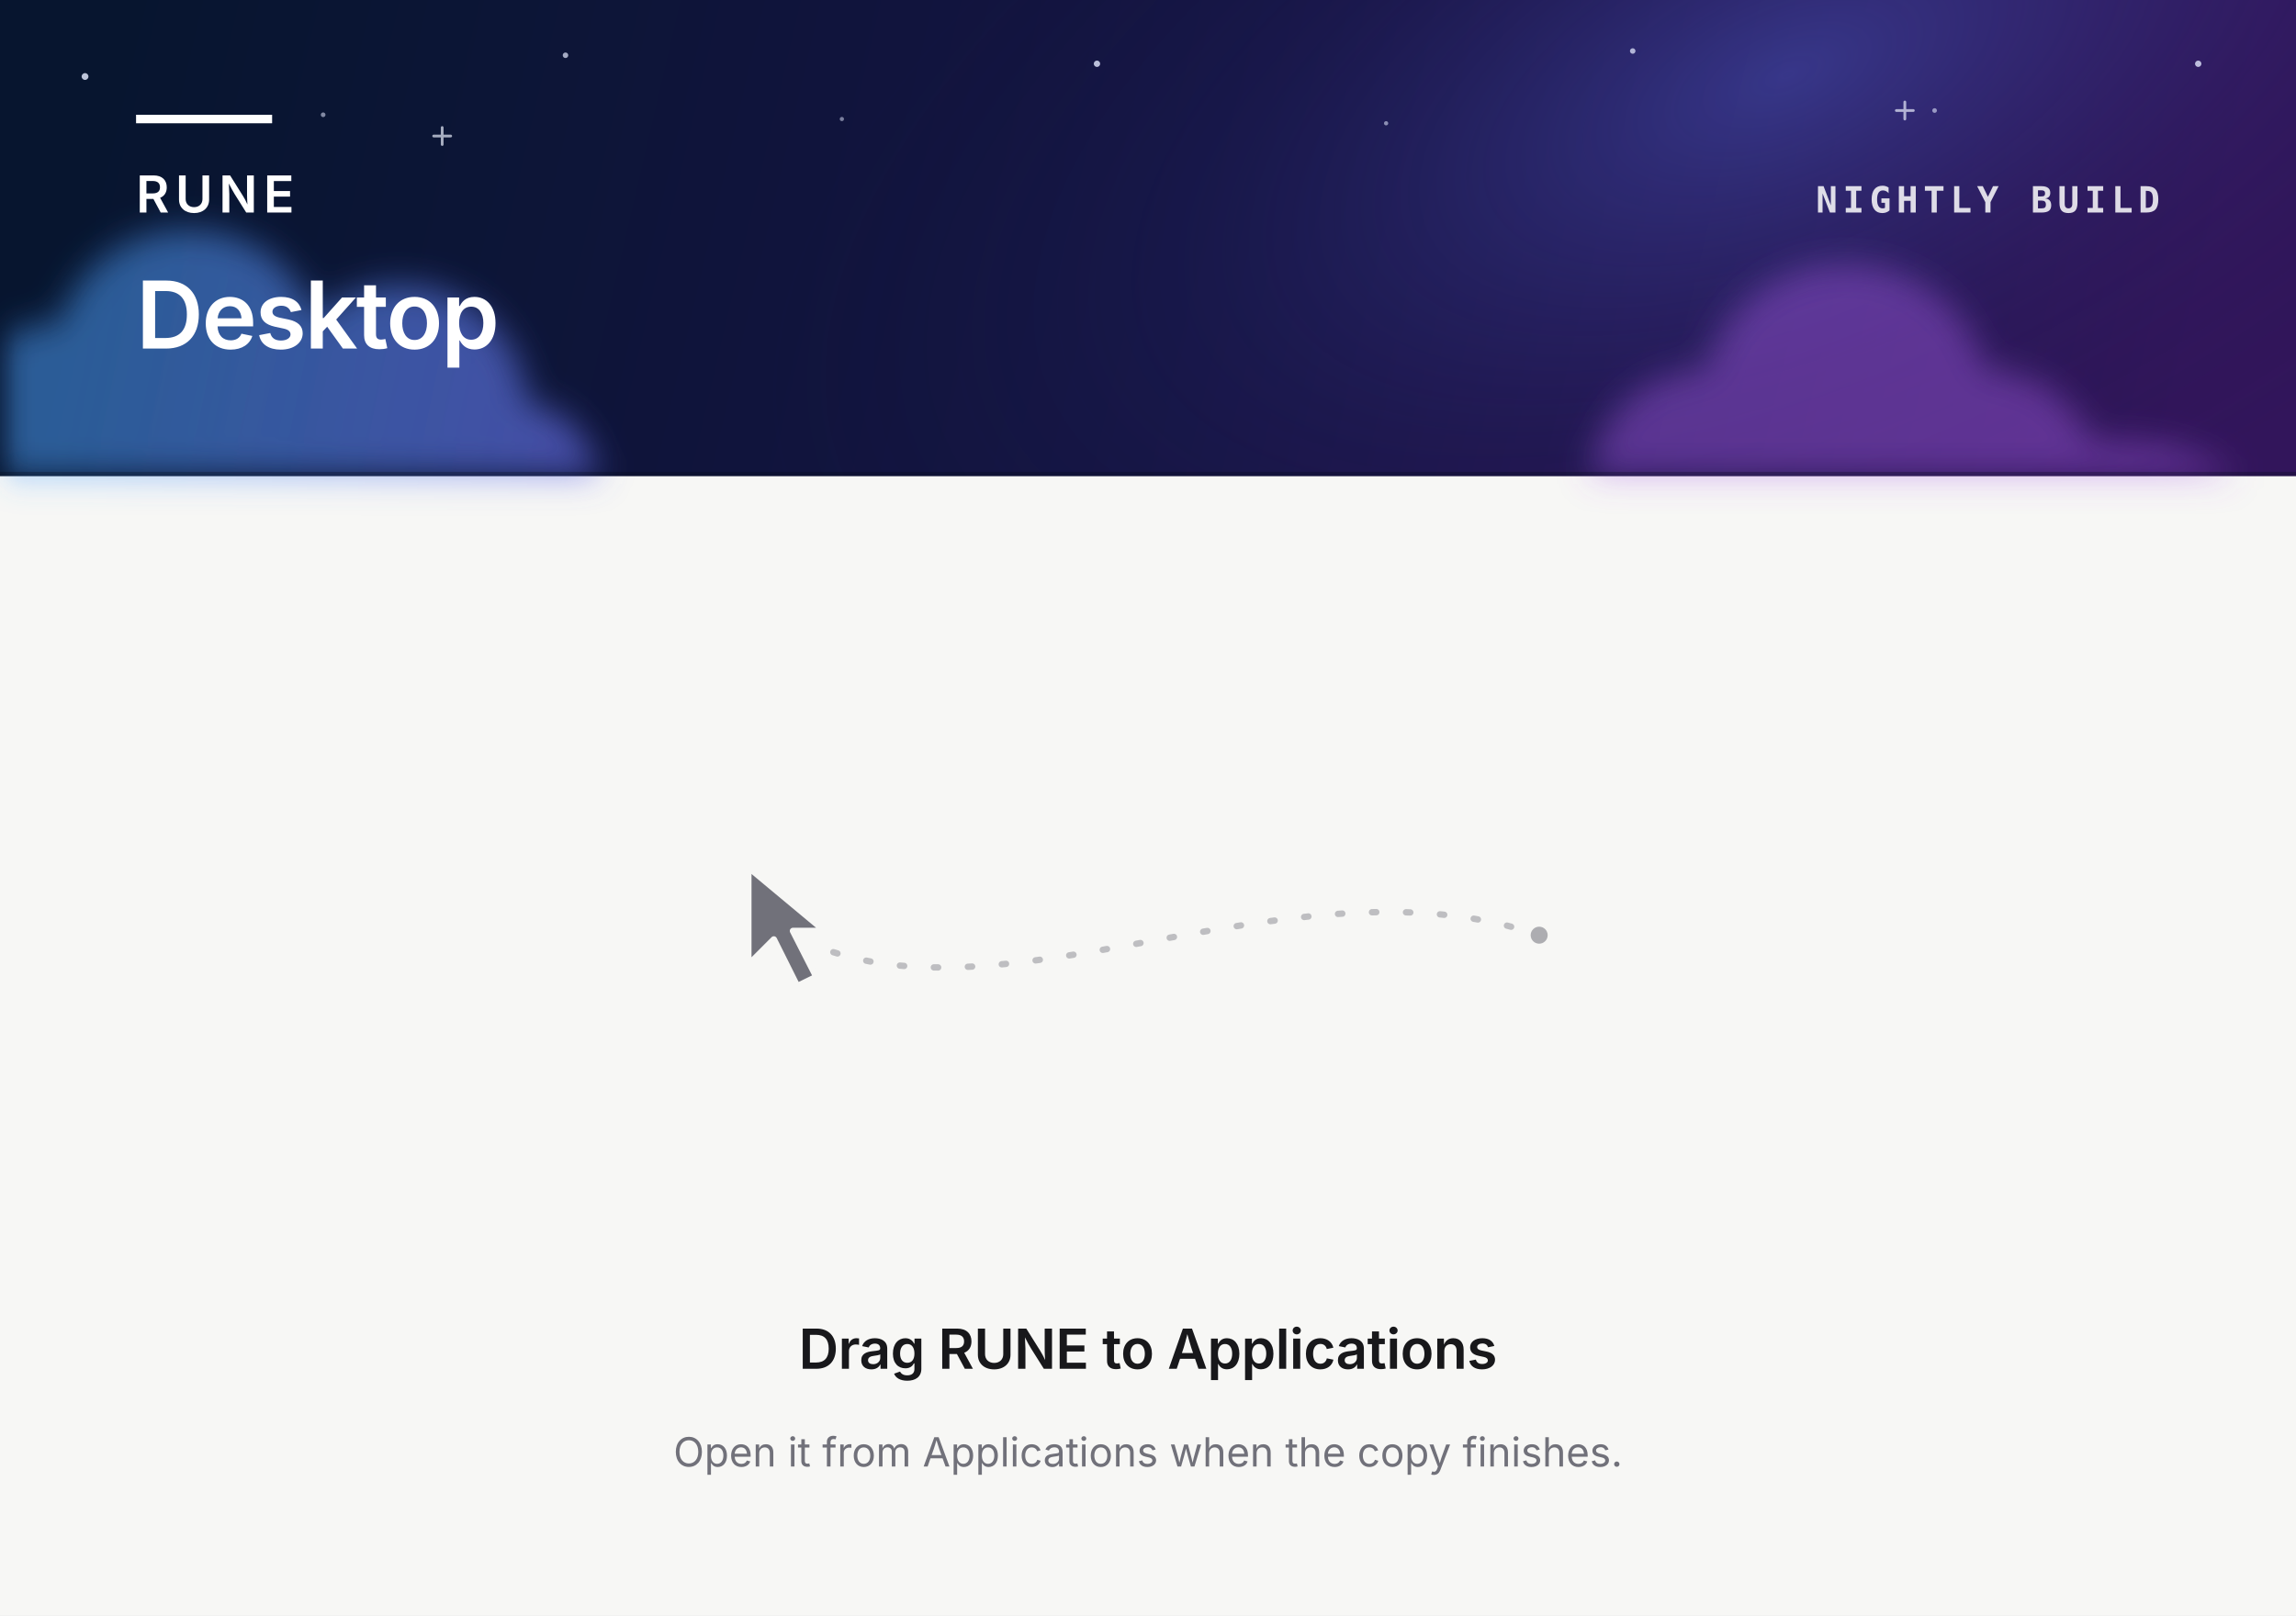
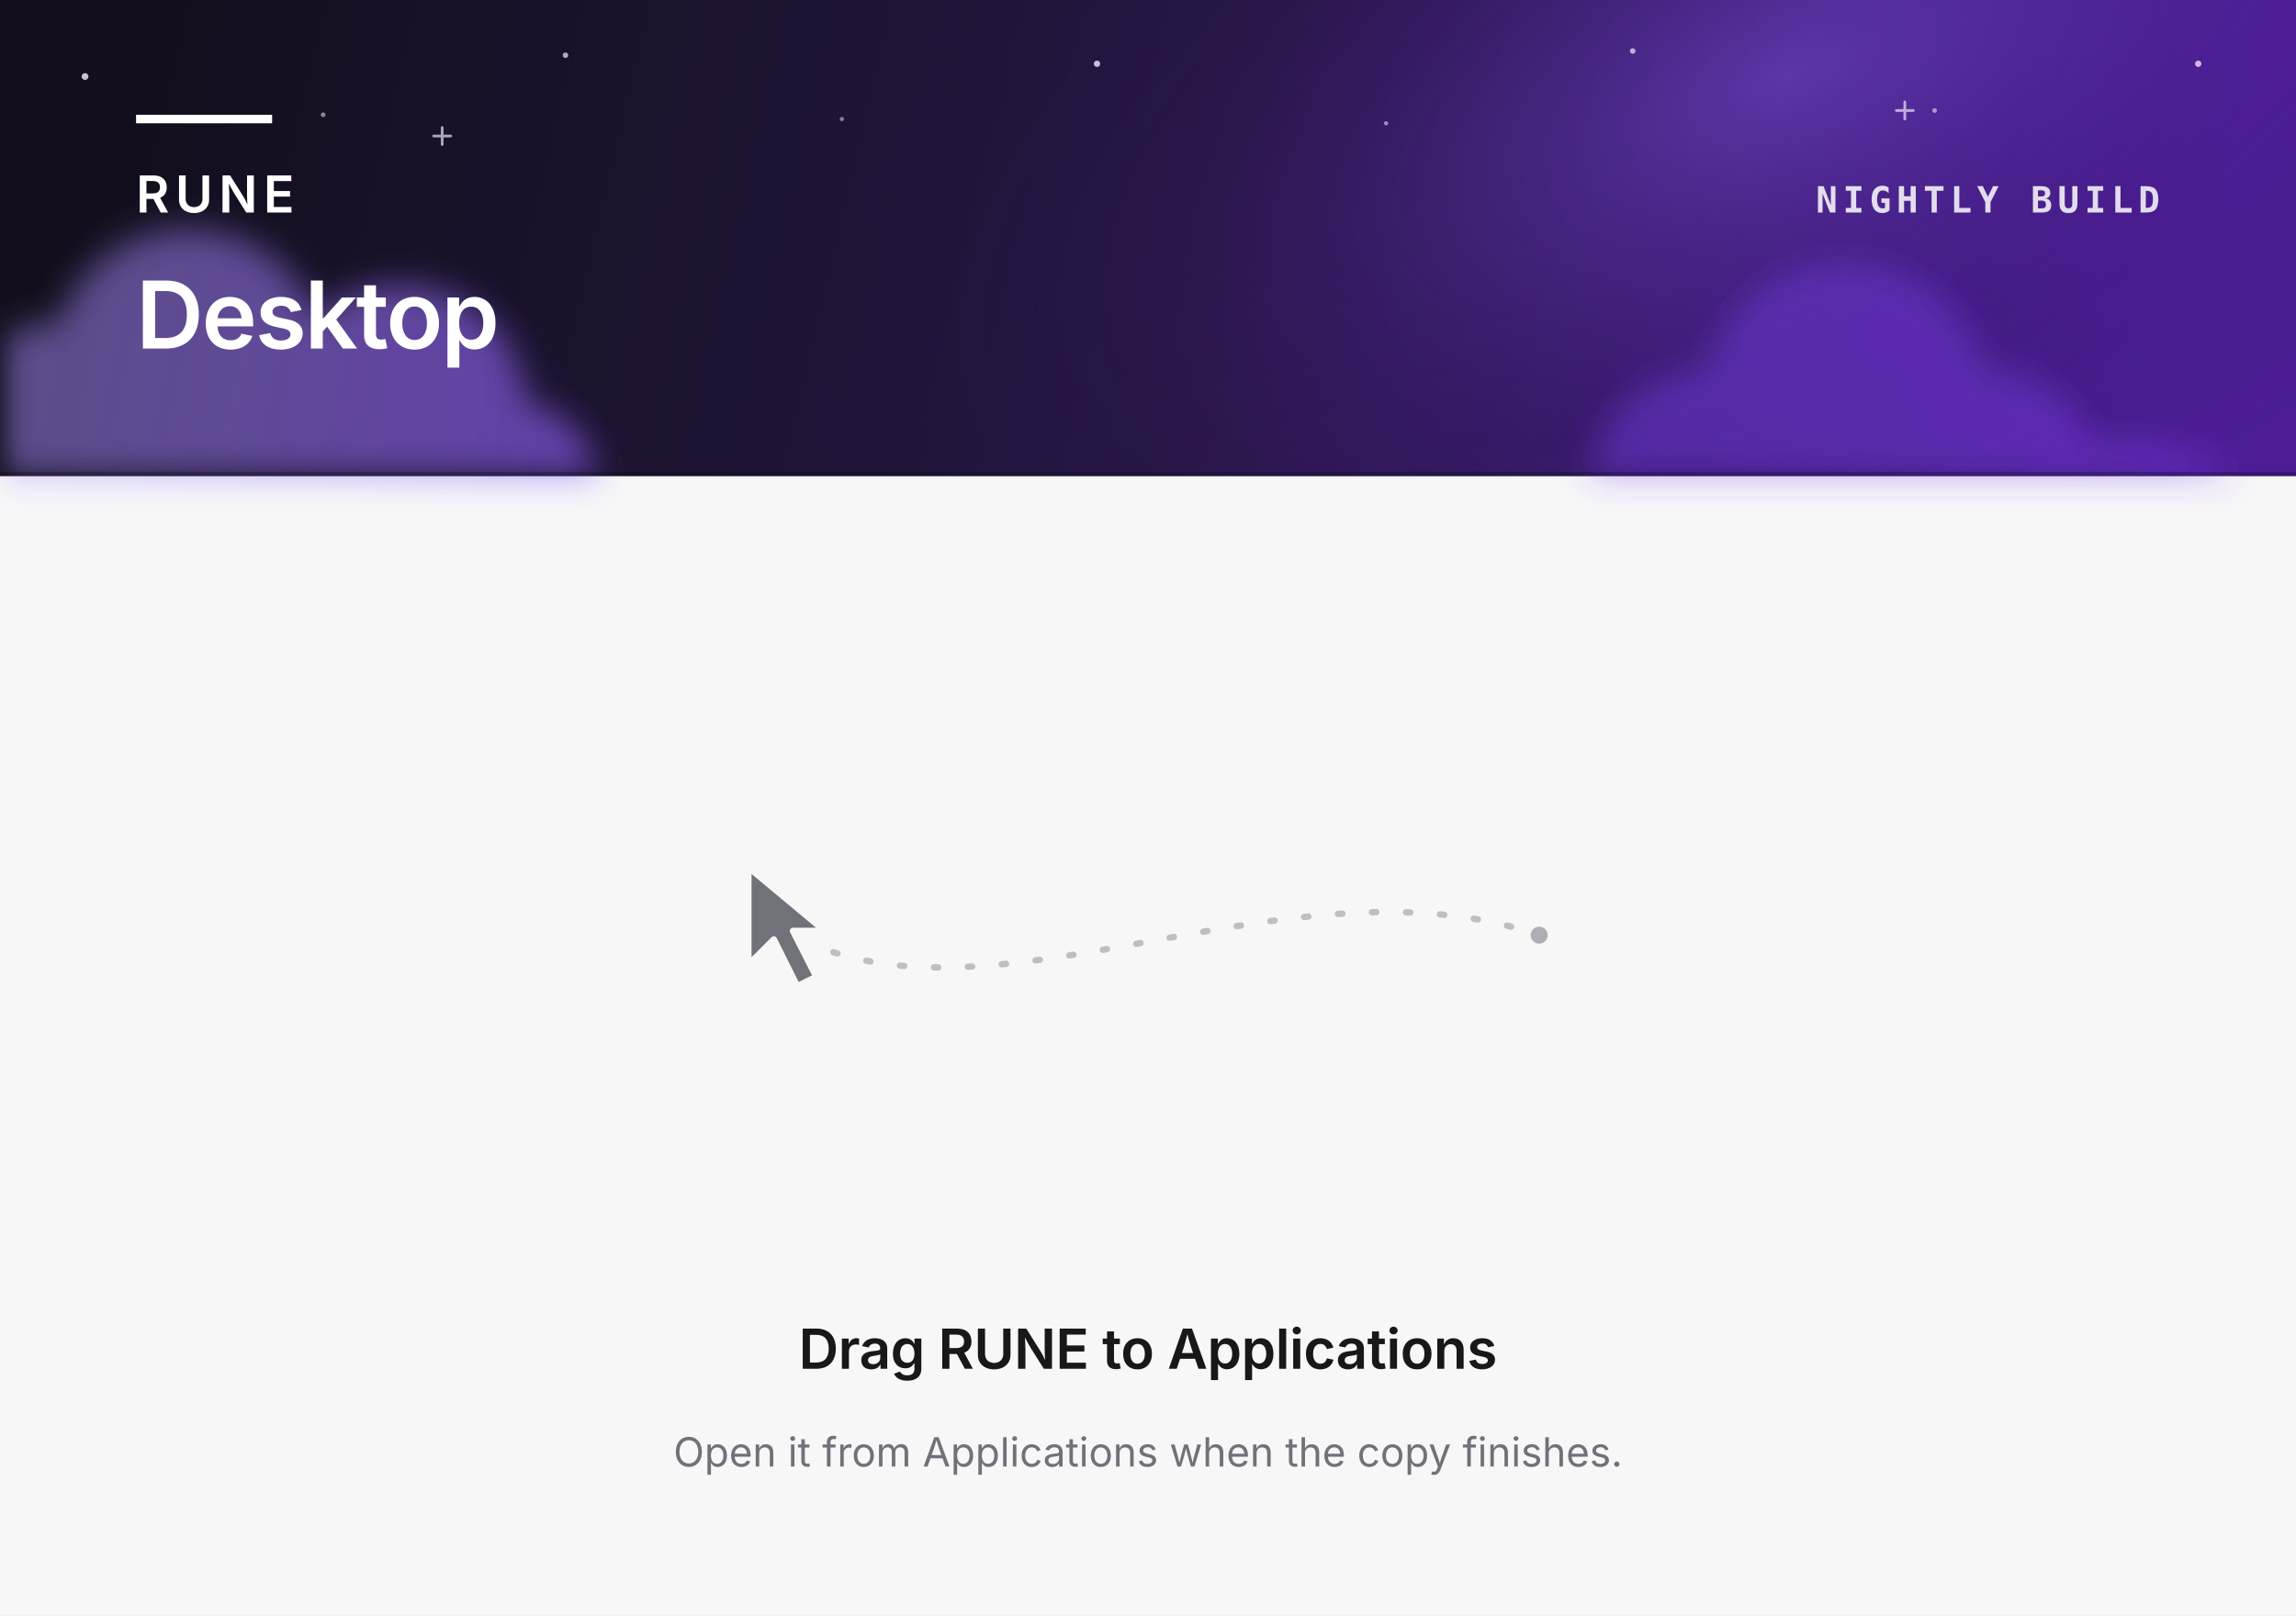
<svg xmlns="http://www.w3.org/2000/svg" width="1080" height="760" viewBox="0 0 540 380" fill="none">
  <defs>
    <linearGradient id="night-sky" x1="28" y1="0" x2="510" y2="112" gradientUnits="userSpaceOnUse">
-       <stop stop-color="#07152F" />
-       <stop offset="0.52" stop-color="#151443" />
-       <stop offset="1" stop-color="#32155B" />
+       <stop stop-color="#120E1C" />
+       <stop offset="0.52" stop-color="#241640" />
+       <stop offset="1" stop-color="#4C1D95" />
    </linearGradient>
    <radialGradient id="night-glow" cx="0" cy="0" r="1" gradientUnits="userSpaceOnUse" gradientTransform="translate(420 18) rotate(157) scale(260 126)">
-       <stop stop-color="#5165D8" stop-opacity="0.42" />
-       <stop offset="0.55" stop-color="#283075" stop-opacity="0.15" />
-       <stop offset="1" stop-color="#111635" stop-opacity="0" />
+       <stop stop-color="#8B5CF6" stop-opacity="0.42" />
+       <stop offset="0.55" stop-color="#4C1D95" stop-opacity="0.15" />
+       <stop offset="1" stop-color="#1E1033" stop-opacity="0" />
    </radialGradient>
    <linearGradient id="night-cloud" x1="18" y1="62" x2="260" y2="112" gradientUnits="userSpaceOnUse">
-       <stop stop-color="#4EA4FF" stop-opacity="0.5" />
-       <stop offset="0.52" stop-color="#696FEA" stop-opacity="0.62" />
-       <stop offset="1" stop-color="#A85BEA" stop-opacity="0.5" />
+       <stop stop-color="#A78BFA" stop-opacity="0.5" />
+       <stop offset="0.52" stop-color="#8B5CF6" stop-opacity="0.62" />
+       <stop offset="1" stop-color="#7C3AED" stop-opacity="0.5" />
    </linearGradient>
    <filter id="night-soft" x="-24" y="35" width="588" height="101" filterUnits="userSpaceOnUse">
      <feGaussianBlur stdDeviation="4" />
    </filter>
  </defs>
-   <rect width="540" height="380" fill="#F7F7F5" />
+   <rect width="540" height="380" fill="#F7F7F8" />
  <rect width="540" height="112" fill="url(#night-sky)" />
  <rect width="540" height="112" fill="url(#night-glow)" />
-   <g fill="#E4EAFF">
+   <g fill="#EDE9FE">
    <circle cx="20" cy="18" r="0.8" opacity="0.82" />
    <circle cx="76" cy="27" r="0.55" opacity="0.55" />
    <circle cx="133" cy="13" r="0.65" opacity="0.7" />
    <circle cx="198" cy="28" r="0.5" opacity="0.5" />
    <circle cx="258" cy="15" r="0.75" opacity="0.8" />
    <circle cx="326" cy="29" r="0.5" opacity="0.55" />
    <circle cx="384" cy="12" r="0.65" opacity="0.72" />
    <circle cx="455" cy="26" r="0.55" opacity="0.58" />
    <circle cx="517" cy="15" r="0.75" opacity="0.78" />
  </g>
-   <g stroke="#EEF2FF" stroke-linecap="round" stroke-width="0.65" opacity="0.68">
+   <g stroke="#EDE9FE" stroke-linecap="round" stroke-width="0.65" opacity="0.68">
    <path d="M104 30V34M102 32H106" />
    <path d="M448 24V28M446 26H450" />
  </g>
  <g filter="url(#night-soft)">
    <path d="M-12 112V101C-12 87 0 76 14 76C18 63 30 54 44 54C58 54 70 62 74 75C79 70 86 67 94 67C110 67 123 79 124 95C132 96 138 101 141 112H-12Z" fill="url(#night-cloud)" />
    <path d="M374 112C375 98 387 87 401 87C405 72 418 62 434 62C450 62 463 72 467 87C478 87 488 94 492 104C506 103 518 106 526 112H374Z" fill="url(#night-cloud)" opacity="0.82" />
  </g>
  <path d="M0 111.5H540" stroke="#050A19" stroke-opacity="0.3" />
  <path d="M32 28H64" stroke="#FFFFFF" stroke-width="2" />
  <g font-family="-apple-system, BlinkMacSystemFont, sans-serif" fill="#FFFFFF">
    <text x="32" y="50" font-size="12" font-weight="600" letter-spacing="1.4">RUNE</text>
    <text x="32" y="82" font-size="22" font-weight="600" letter-spacing="-0.45">Desktop</text>
    <text x="508" y="50" text-anchor="end" font-family="ui-monospace, SFMono-Regular, Menlo, monospace" font-size="8.5" font-weight="600" letter-spacing="1.2" opacity="0.84">NIGHTLY BUILD</text>
  </g>
  <path d="M196 224C242 239 307 201 362 220" stroke="#71717A" stroke-width="1.5" stroke-linecap="round" stroke-dasharray="1 7" opacity="0.42" />
  <circle cx="362" cy="220" r="2" fill="#71717A" opacity="0.55" />
-   <path d="M176 204V227L182 221L187.5 232L192 229.8L186.5 219H194L176 204Z" fill="#71717A" stroke="#F7F7F5" stroke-width="1.5" stroke-linejoin="round" />
+   <path d="M176 204V227L182 221L187.5 232L192 229.8L186.5 219H194L176 204Z" fill="#71717A" stroke="#F7F7F8" stroke-width="1.5" stroke-linejoin="round" />
  <g font-family="-apple-system, BlinkMacSystemFont, sans-serif" text-anchor="middle">
    <text x="270" y="322" font-size="13" font-weight="600" letter-spacing="-0.1" fill="#18181B">Drag RUNE to Applications</text>
    <text x="270" y="345" font-size="9.5" fill="#71717A">Open it from Applications when the copy finishes.</text>
  </g>
</svg>
